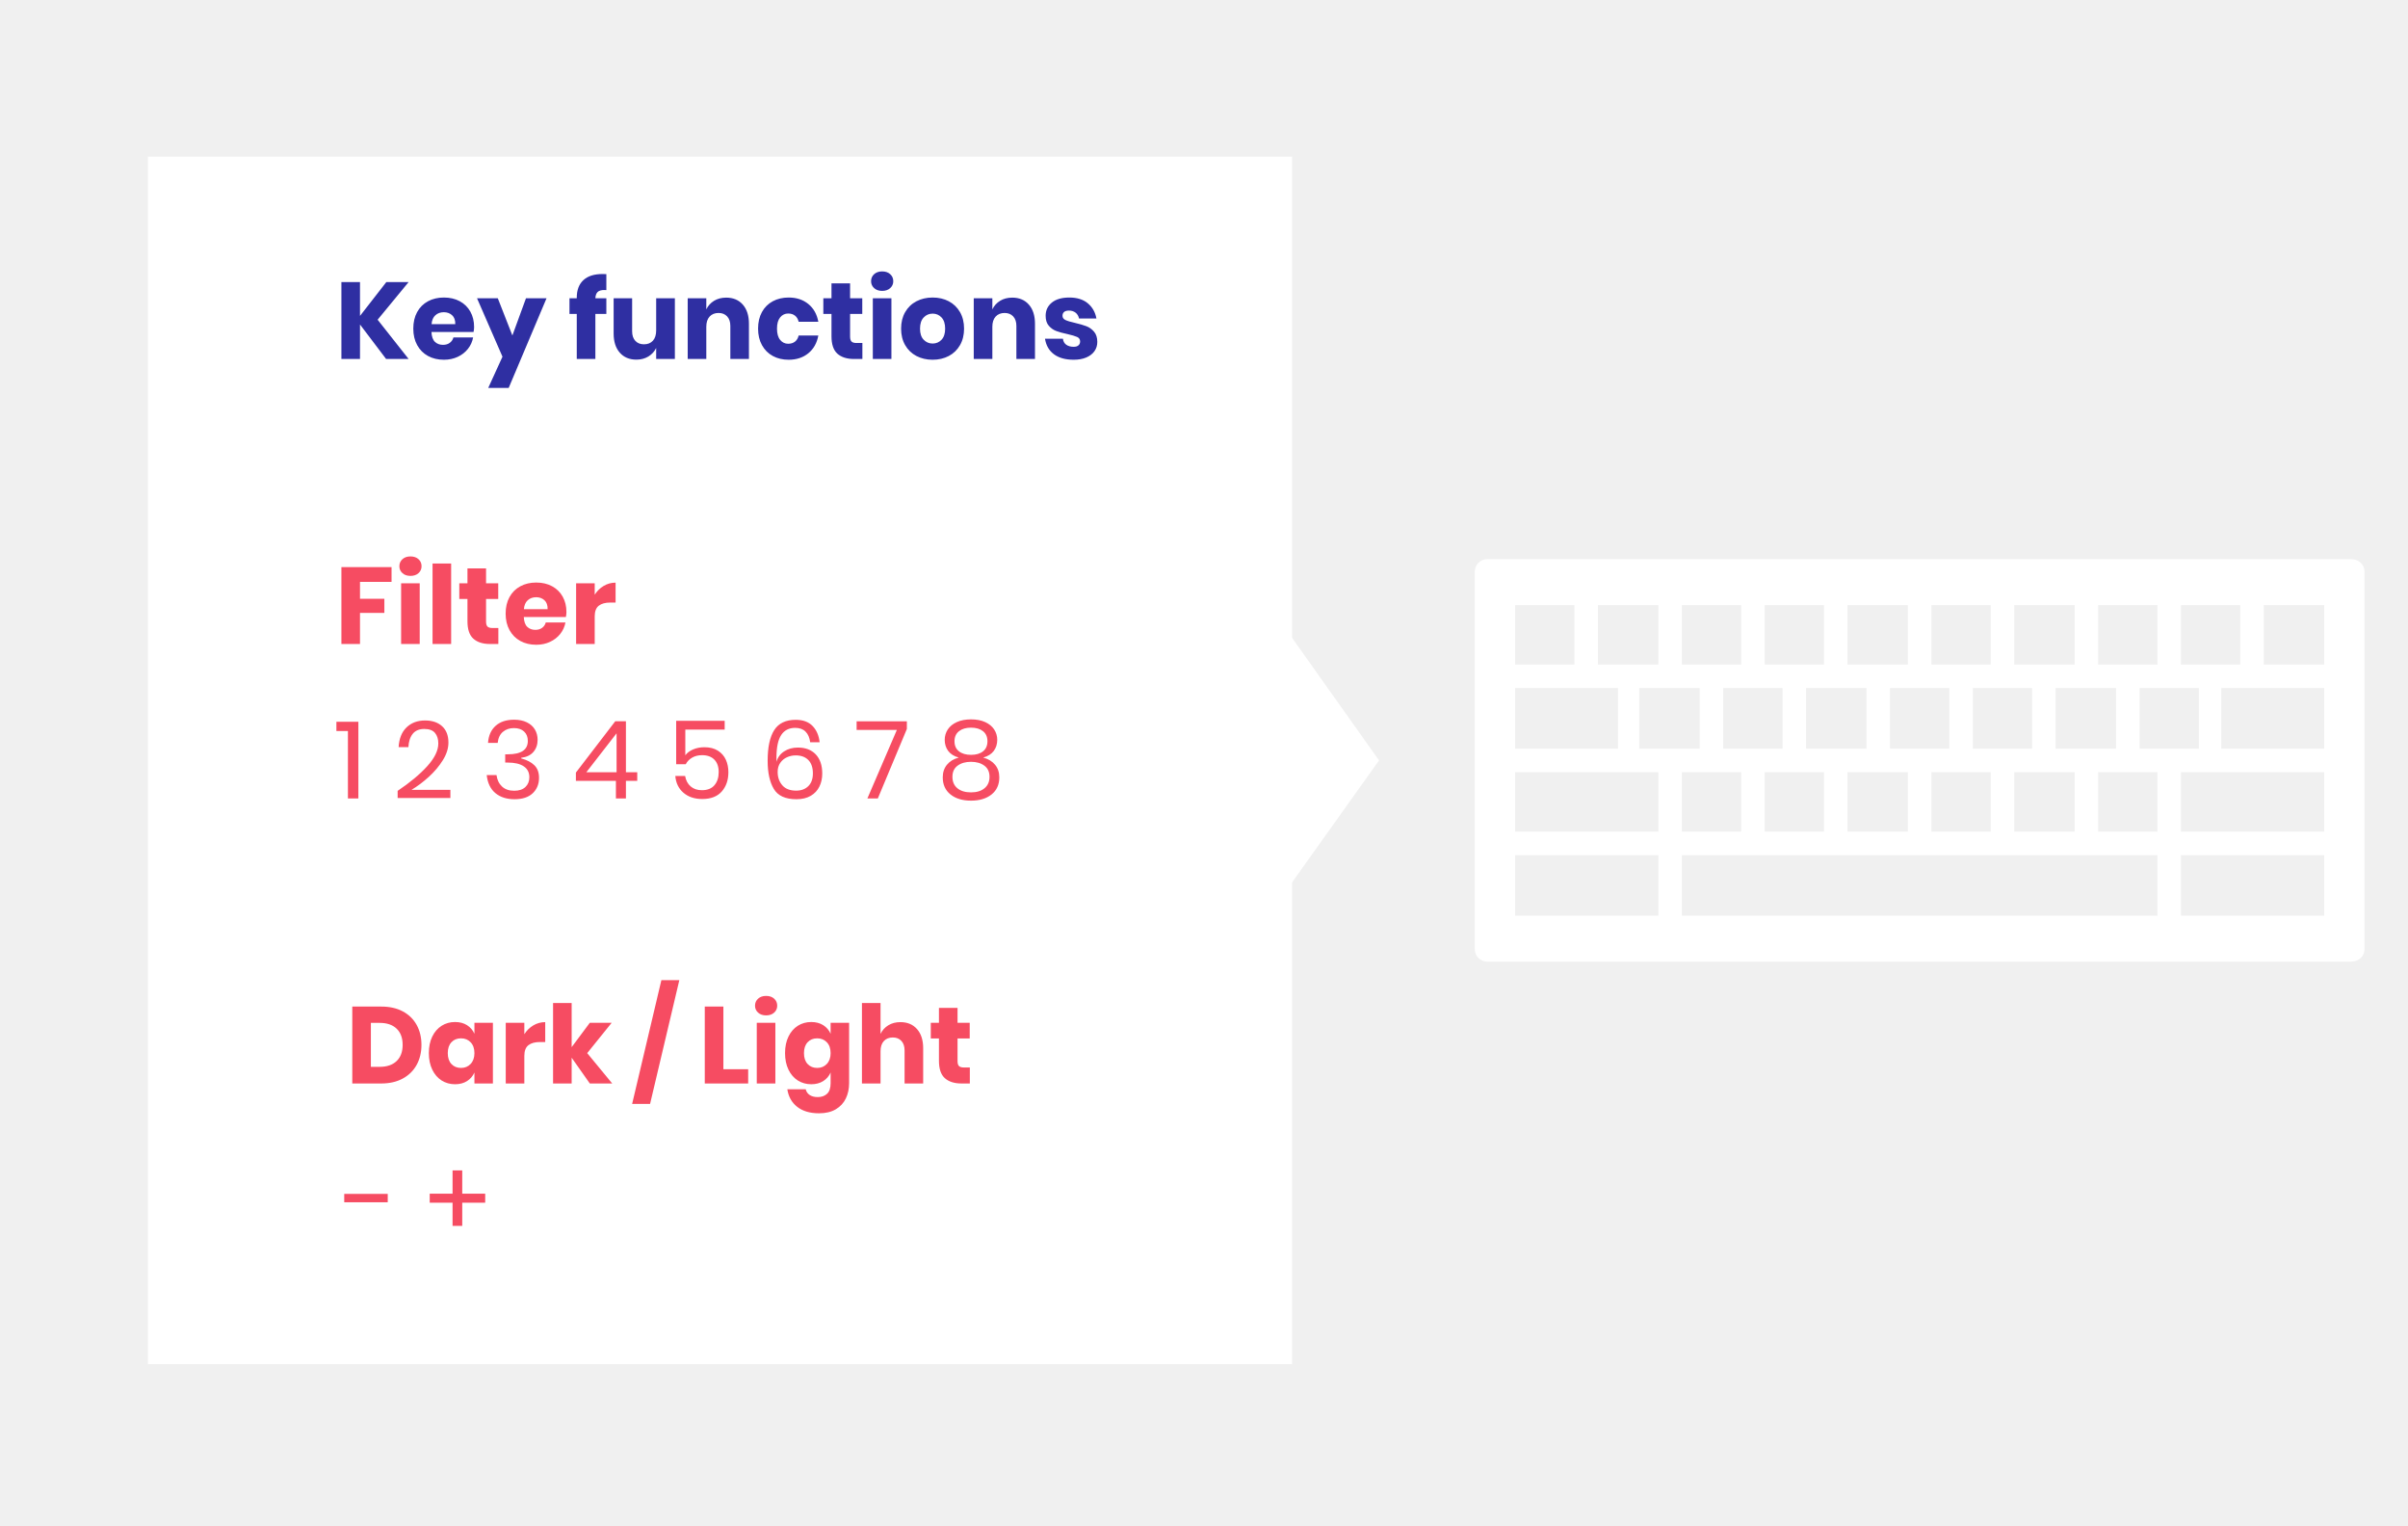
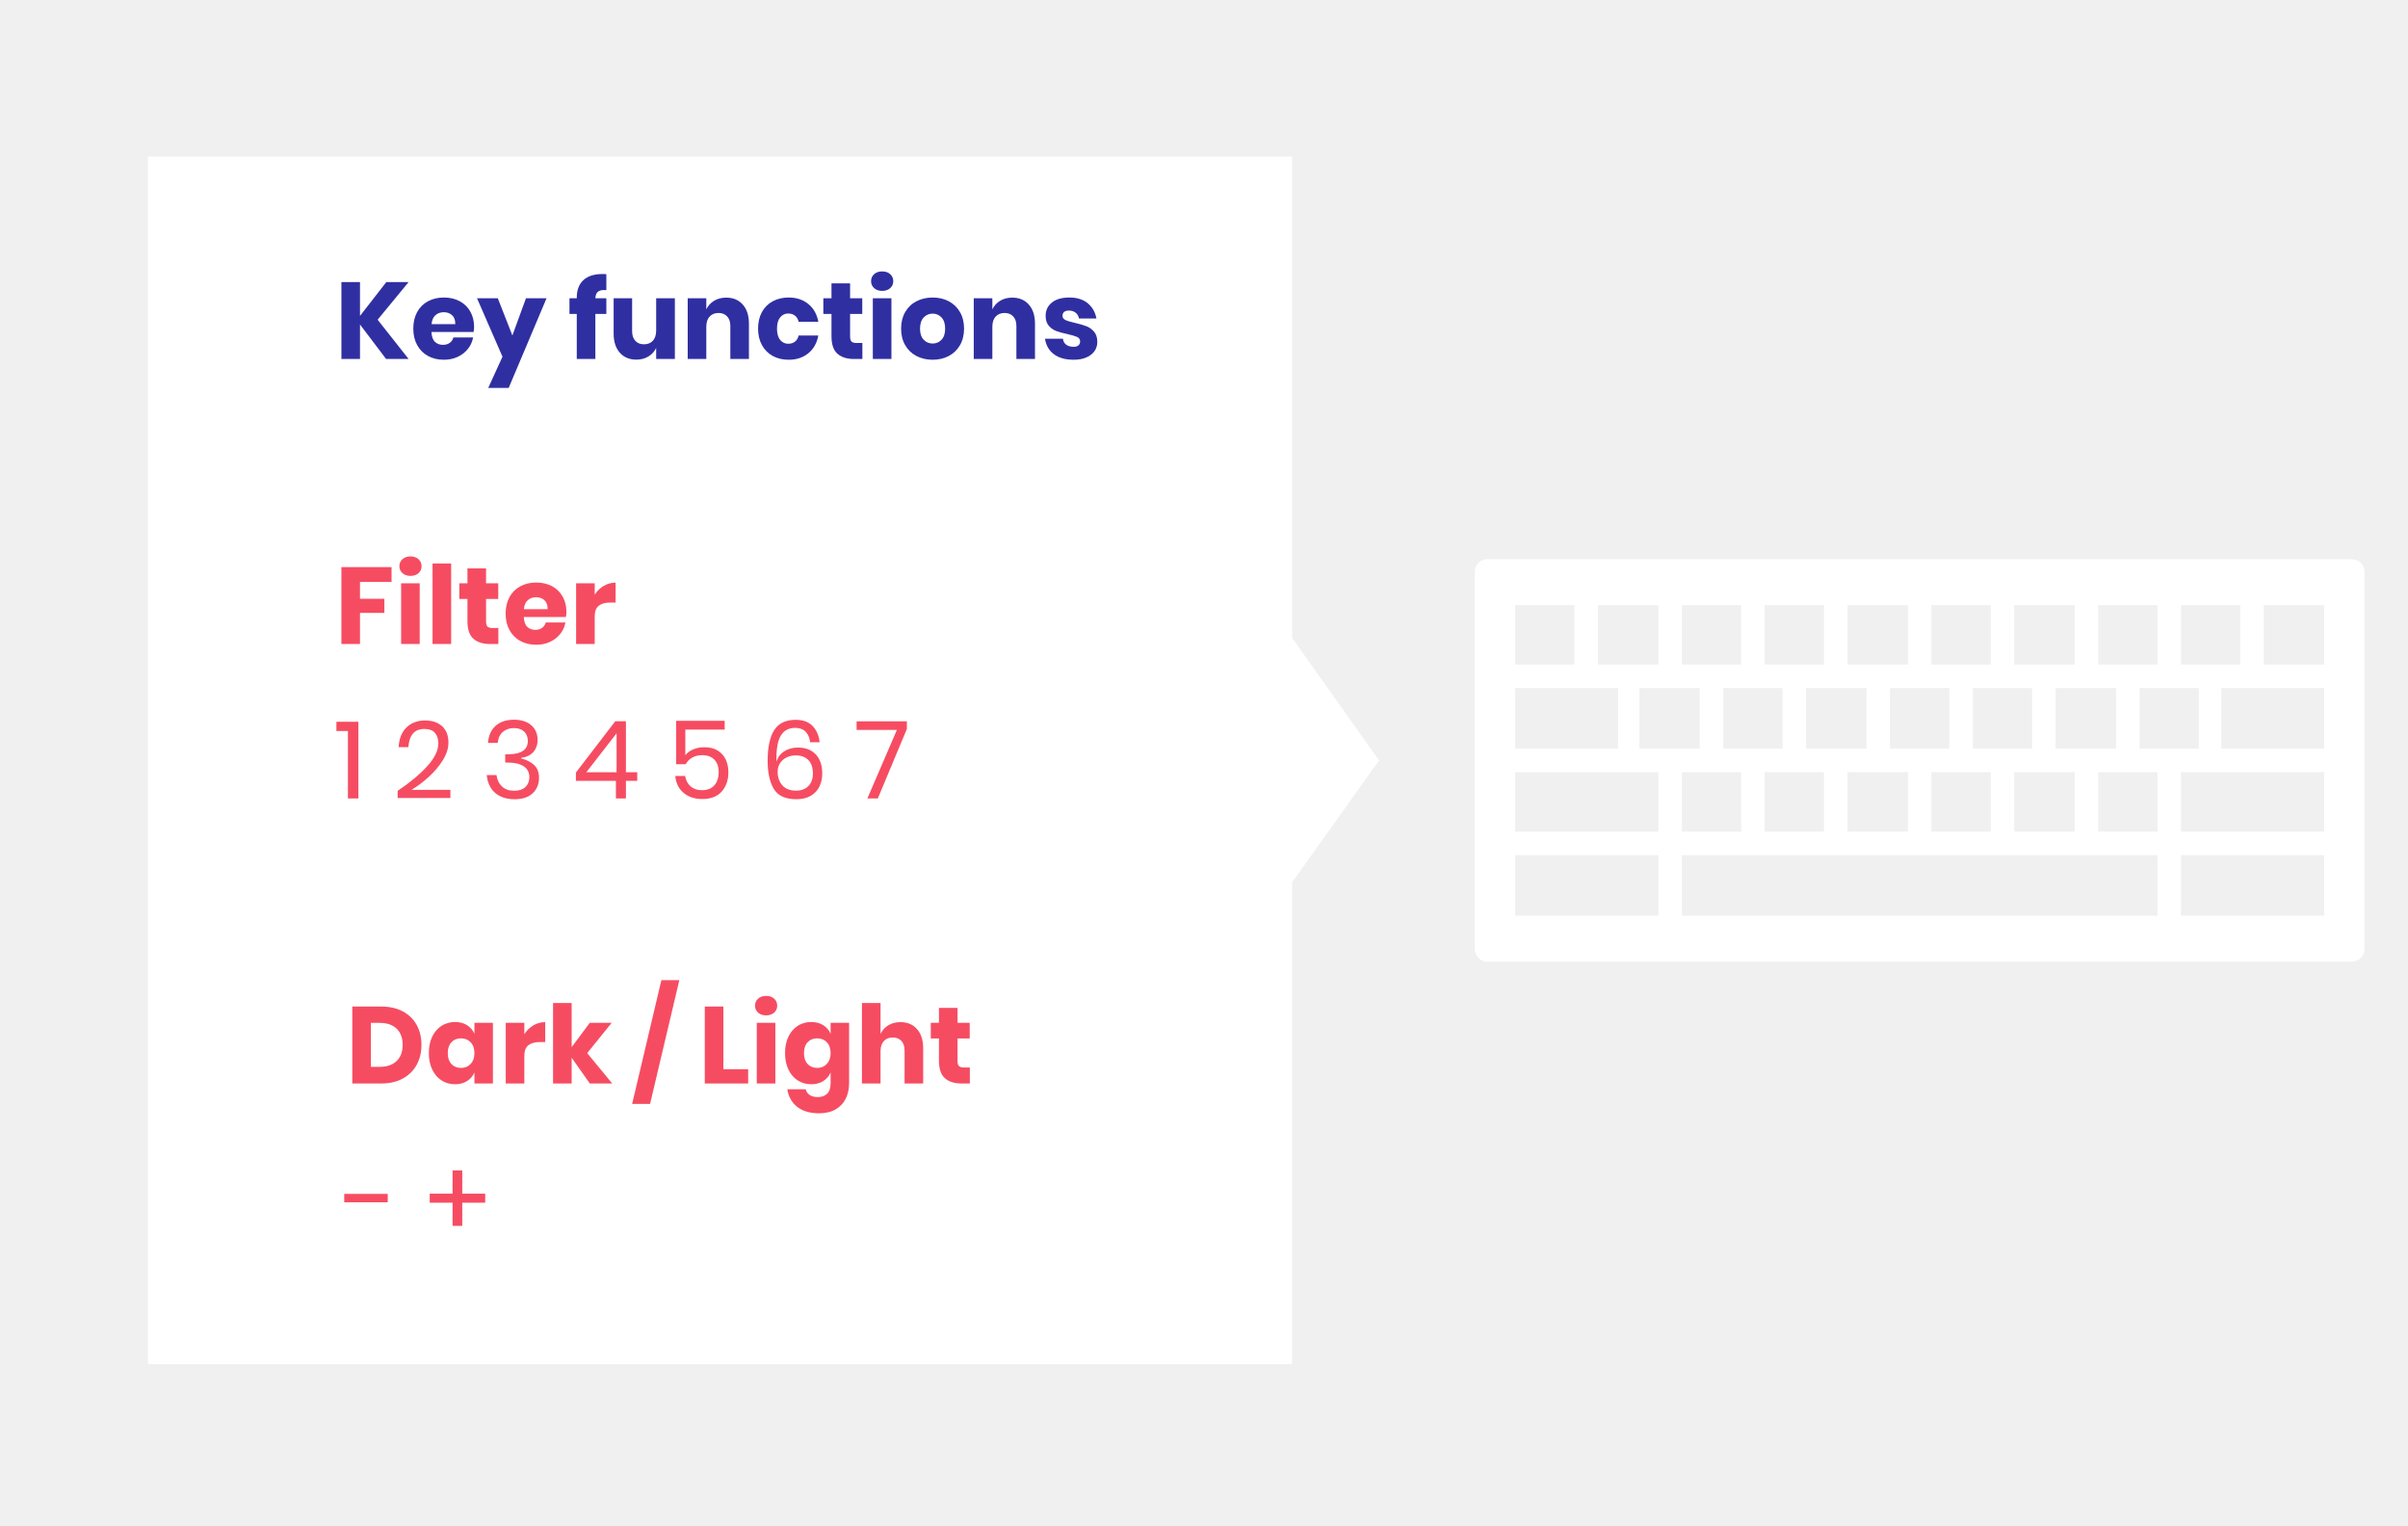
<svg xmlns="http://www.w3.org/2000/svg" width="1107px" height="701px" viewBox="0 0 1107 701" version="1.1">
  <g id="Artboard" stroke="none" stroke-width="1" fill="none" fill-rule="evenodd">
    <g id="noun_Keyboard_2421905" transform="translate(678, 257)" fill="#FFFFFF" fill-rule="nonzero">
      <path d="M18.521,21.128 L45.787,21.128 L45.787,48.44 L18.521,48.44 L18.521,21.128 Z M402.826,0 L5.659,0 C2.572,0 0,2.577 0,5.669 L0,179.331 C0,182.423 2.572,185 5.659,185 L402.826,185 C406.428,185 409,182.423 409,179.331 L409,5.669 C409,2.577 406.428,0 402.826,0 Z M390.479,163.872 L324.628,163.872 L324.628,136.045 L390.479,136.045 L390.479,163.872 Z M313.824,163.872 L95.176,163.872 L95.176,136.045 C167.716,136.045 240.77,136.045 313.824,136.045 L313.824,163.872 Z M84.372,163.872 L18.521,163.872 L18.521,136.045 C40.128,136.045 62.25,136.045 84.372,136.045 L84.372,163.872 Z M313.824,125.223 L286.557,125.223 L286.557,97.911 L313.824,97.911 L313.824,125.223 Z M275.753,125.223 L247.972,125.223 L247.972,97.911 L275.753,97.911 L275.753,125.223 Z M237.169,125.223 L209.902,125.223 L209.902,97.911 L237.169,97.911 L237.169,125.223 Z M199.098,125.223 L171.317,125.223 L171.317,97.911 L199.098,97.911 L199.098,125.223 Z M160.513,125.223 L133.247,125.223 L133.247,97.911 L160.513,97.911 L160.513,125.223 Z M122.443,125.223 L95.176,125.223 L95.176,97.911 L122.443,97.911 L122.443,125.223 Z M84.372,125.223 L18.521,125.223 L18.521,97.911 C40.128,97.911 62.25,97.911 84.372,97.911 L84.372,125.223 Z M390.479,125.223 L324.628,125.223 L324.628,97.911 L390.479,97.911 L390.479,125.223 Z M343.148,59.262 L390.479,59.262 L390.479,87.089 L343.148,87.089 L343.148,59.262 Z M18.521,59.262 L65.852,59.262 L65.852,87.089 L18.521,87.089 L18.521,59.262 Z M75.626,59.262 L103.408,59.262 L103.408,87.089 L75.626,87.089 L75.626,59.262 Z M305.592,59.262 L332.859,59.262 L332.859,87.089 L305.592,87.089 L305.592,59.262 Z M267.008,59.262 L294.789,59.262 L294.789,87.089 L267.008,87.089 L267.008,59.262 Z M228.937,59.262 L256.204,59.262 L256.204,87.089 L228.937,87.089 L228.937,59.262 Z M190.867,59.262 L218.133,59.262 L218.133,87.089 L190.867,87.089 L190.867,59.262 Z M152.282,59.262 L180.063,59.262 L180.063,87.089 L152.282,87.089 L152.282,59.262 Z M114.211,59.262 L141.478,59.262 L141.478,87.089 L114.211,87.089 L114.211,59.262 Z M362.698,21.128 L390.479,21.128 L390.479,48.44 L362.698,48.44 L362.698,21.128 Z M324.628,21.128 L351.894,21.128 L351.894,48.44 L324.628,48.44 L324.628,21.128 Z M286.557,21.128 L313.824,21.128 L313.824,48.44 L286.557,48.44 L286.557,21.128 Z M247.972,21.128 L275.753,21.128 L275.753,48.44 L247.972,48.44 L247.972,21.128 Z M209.902,21.128 L237.169,21.128 L237.169,48.44 L209.902,48.44 L209.902,21.128 Z M171.317,21.128 L199.098,21.128 L199.098,48.44 L171.317,48.44 L171.317,21.128 Z M133.247,21.128 L160.513,21.128 L160.513,48.44 L133.247,48.44 L133.247,21.128 Z M95.176,21.128 L122.443,21.128 L122.443,48.44 L95.176,48.44 L95.176,21.128 Z M56.591,21.128 L84.372,21.128 L84.372,48.44 L56.591,48.44 L56.591,21.128 Z" id="Shape" />
    </g>
    <g id="Group-2" transform="translate(68, 72)">
      <rect id="Rectangle" fill="#FFFFFF" x="0" y="0" width="526" height="555" />
      <polygon id="Path-2" fill="#FFFFFF" points="525 219.784 565.966 277.5 525 334.958" />
      <g id="Group" transform="translate(86, 52)" fill-rule="nonzero">
        <path d="M11.5,41 L11.5,25.15 L23.5,41 L33.85,41 L19.6,22.95 L33.85,5.65 L23.6,5.65 L11.5,21.2 L11.5,5.65 L2.95,5.65 L2.95,41 L11.5,41 Z M50.05,41.35 C52.383,41.35 54.5,40.908 56.4,40.025 C58.3,39.142 59.867,37.925 61.1,36.375 C62.333,34.825 63.133,33.067 63.5,31.1 L63.5,31.1 L54.45,31.1 C54.183,32.1 53.633,32.917 52.8,33.55 C51.967,34.183 50.917,34.5 49.65,34.5 C48.15,34.5 46.917,34.042 45.95,33.125 C44.983,32.208 44.45,30.7 44.35,28.6 L44.35,28.6 L63.7,28.6 C63.867,27.767 63.95,27 63.95,26.3 C63.95,23.633 63.375,21.275 62.225,19.225 C61.075,17.175 59.45,15.583 57.35,14.45 C55.25,13.317 52.817,12.75 50.05,12.75 C47.317,12.75 44.883,13.325 42.75,14.475 C40.617,15.625 38.958,17.275 37.775,19.425 C36.592,21.575 36,24.117 36,27.05 C36,29.95 36.6,32.483 37.8,34.65 C39,36.817 40.658,38.475 42.775,39.625 C44.892,40.775 47.317,41.35 50.05,41.35 Z M55.3,25 L44.4,25 C44.533,23.2 45.117,21.833 46.15,20.9 C47.183,19.967 48.483,19.5 50.05,19.5 C51.55,19.5 52.808,19.958 53.825,20.875 C54.842,21.792 55.333,23.167 55.3,25 L55.3,25 Z M79.85,54.3 L97.25,13.1 L87.8,13.1 L81.55,30.2 L74.85,13.1 L65.3,13.1 L77,39.95 L70.45,54.3 L79.85,54.3 Z M119.7,41 L119.7,20.3 L124.75,20.3 L124.75,13.1 L119.7,13.1 C119.767,11.767 120.117,10.8 120.75,10.2 C121.383,9.6 122.4,9.3 123.8,9.3 L123.8,9.3 L124.75,9.35 L124.75,2 C124.35,1.967 123.75,1.95 122.95,1.95 C119.117,1.95 116.192,2.892 114.175,4.775 C112.158,6.658 111.15,9.333 111.15,12.8 L111.15,12.8 L111.15,13.1 L107.8,13.1 L107.8,20.3 L111.15,20.3 L111.15,41 L119.7,41 Z M138.55,41.3 C140.65,41.3 142.492,40.817 144.075,39.85 C145.658,38.883 146.85,37.583 147.65,35.95 L147.65,35.95 L147.65,41 L156.25,41 L156.25,13.1 L147.65,13.1 L147.65,27.9 C147.65,29.933 147.15,31.5 146.15,32.6 C145.15,33.7 143.783,34.25 142.05,34.25 C140.383,34.25 139.058,33.725 138.075,32.675 C137.092,31.625 136.6,30.15 136.6,28.25 L136.6,28.25 L136.6,13.1 L128.1,13.1 L128.1,29.3 C128.1,33.033 129.042,35.967 130.925,38.1 C132.808,40.233 135.35,41.3 138.55,41.3 Z M170.7,41 L170.7,26.2 C170.7,24.167 171.208,22.6 172.225,21.5 C173.242,20.4 174.617,19.85 176.35,19.85 C177.983,19.85 179.292,20.375 180.275,21.425 C181.258,22.475 181.75,23.933 181.75,25.8 L181.75,25.8 L181.75,41 L190.3,41 L190.3,24.8 C190.3,21.067 189.358,18.133 187.475,16 C185.592,13.867 183.05,12.8 179.85,12.8 C177.717,12.8 175.858,13.283 174.275,14.25 C172.692,15.217 171.5,16.533 170.7,18.2 L170.7,18.2 L170.7,13.1 L162.15,13.1 L162.15,41 L170.7,41 Z M208.55,41.35 C212.15,41.35 215.167,40.358 217.6,38.375 C220.033,36.392 221.567,33.667 222.2,30.2 L222.2,30.2 L213.15,30.2 C212.883,31.4 212.333,32.333 211.5,33 C210.667,33.667 209.617,34 208.35,34 C206.85,34 205.617,33.408 204.65,32.225 C203.683,31.042 203.2,29.317 203.2,27.05 C203.2,24.783 203.683,23.058 204.65,21.875 C205.617,20.692 206.85,20.1 208.35,20.1 C209.617,20.1 210.667,20.433 211.5,21.1 C212.333,21.767 212.883,22.7 213.15,23.9 L213.15,23.9 L222.2,23.9 C221.567,20.433 220.033,17.708 217.6,15.725 C215.167,13.742 212.15,12.75 208.55,12.75 C205.817,12.75 203.383,13.325 201.25,14.475 C199.117,15.625 197.458,17.275 196.275,19.425 C195.092,21.575 194.5,24.117 194.5,27.05 C194.5,29.95 195.1,32.483 196.3,34.65 C197.5,36.817 199.158,38.475 201.275,39.625 C203.392,40.775 205.817,41.35 208.55,41.35 Z M242.45,41 L242.45,33.65 L239.75,33.65 C238.683,33.65 237.925,33.433 237.475,33 C237.025,32.567 236.8,31.8 236.8,30.7 L236.8,30.7 L236.8,20.3 L242.4,20.3 L242.4,13.1 L236.8,13.1 L236.8,6.25 L228.25,6.25 L228.25,13.1 L224.5,13.1 L224.5,20.3 L228.25,20.3 L228.25,30.55 C228.25,34.283 229.158,36.958 230.975,38.575 C232.792,40.192 235.333,41 238.6,41 L238.6,41 L242.45,41 Z M251.55,9.7 C253.083,9.7 254.317,9.275 255.25,8.425 C256.183,7.575 256.65,6.517 256.65,5.25 C256.65,3.95 256.183,2.875 255.25,2.025 C254.317,1.175 253.083,0.75 251.55,0.75 C250.017,0.75 248.783,1.175 247.85,2.025 C246.917,2.875 246.45,3.95 246.45,5.25 C246.45,6.517 246.917,7.575 247.85,8.425 C248.783,9.275 250.017,9.7 251.55,9.7 Z M255.8,41 L255.8,13.1 L247.25,13.1 L247.25,41 L255.8,41 Z M274.75,41.35 C277.517,41.35 279.992,40.775 282.175,39.625 C284.358,38.475 286.075,36.817 287.325,34.65 C288.575,32.483 289.2,29.95 289.2,27.05 C289.2,24.15 288.575,21.617 287.325,19.45 C286.075,17.283 284.358,15.625 282.175,14.475 C279.992,13.325 277.517,12.75 274.75,12.75 C271.983,12.75 269.5,13.325 267.3,14.475 C265.1,15.625 263.375,17.283 262.125,19.45 C260.875,21.617 260.25,24.15 260.25,27.05 C260.25,29.95 260.875,32.483 262.125,34.65 C263.375,36.817 265.1,38.475 267.3,39.625 C269.5,40.775 271.983,41.35 274.75,41.35 Z M274.75,33.9 C273.117,33.9 271.742,33.317 270.625,32.15 C269.508,30.983 268.95,29.283 268.95,27.05 C268.95,24.817 269.508,23.108 270.625,21.925 C271.742,20.742 273.117,20.15 274.75,20.15 C276.383,20.15 277.75,20.742 278.85,21.925 C279.95,23.108 280.5,24.817 280.5,27.05 C280.5,29.283 279.95,30.983 278.85,32.15 C277.75,33.317 276.383,33.9 274.75,33.9 Z M302.2,41 L302.2,26.2 C302.2,24.167 302.708,22.6 303.725,21.5 C304.742,20.4 306.117,19.85 307.85,19.85 C309.483,19.85 310.792,20.375 311.775,21.425 C312.758,22.475 313.25,23.933 313.25,25.8 L313.25,25.8 L313.25,41 L321.8,41 L321.8,24.8 C321.8,21.067 320.858,18.133 318.975,16 C317.092,13.867 314.55,12.8 311.35,12.8 C309.217,12.8 307.358,13.283 305.775,14.25 C304.192,15.217 303,16.533 302.2,18.2 L302.2,18.2 L302.2,13.1 L293.65,13.1 L293.65,41 L302.2,41 Z M339.6,41.35 C341.833,41.35 343.767,41 345.4,40.3 C347.033,39.6 348.283,38.633 349.15,37.4 C350.017,36.167 350.45,34.75 350.45,33.15 C350.45,31.183 349.95,29.617 348.95,28.45 C347.95,27.283 346.767,26.442 345.4,25.925 C344.033,25.408 342.283,24.9 340.15,24.4 C338.183,23.967 336.742,23.533 335.825,23.1 C334.908,22.667 334.45,22.017 334.45,21.15 C334.45,20.383 334.7,19.792 335.2,19.375 C335.7,18.958 336.433,18.75 337.4,18.75 C338.633,18.75 339.658,19.075 340.475,19.725 C341.292,20.375 341.817,21.267 342.05,22.4 L342.05,22.4 L350.05,22.4 C349.517,19.5 348.192,17.167 346.075,15.4 C343.958,13.633 341.133,12.75 337.6,12.75 C334.133,12.75 331.45,13.525 329.55,15.075 C327.65,16.625 326.7,18.65 326.7,21.15 C326.7,23.083 327.183,24.608 328.15,25.725 C329.117,26.842 330.267,27.65 331.6,28.15 C332.933,28.65 334.633,29.117 336.7,29.55 C338.767,30.017 340.258,30.458 341.175,30.875 C342.092,31.292 342.55,31.983 342.55,32.95 C342.55,33.683 342.3,34.275 341.8,34.725 C341.3,35.175 340.567,35.4 339.6,35.4 C338.2,35.4 337.058,35.083 336.175,34.45 C335.292,33.817 334.783,32.9 334.65,31.7 L334.65,31.7 L326.4,31.7 C326.9,34.8 328.283,37.183 330.55,38.85 C332.817,40.517 335.833,41.35 339.6,41.35 Z" id="Keyfunctions" fill="#2F2FA2" />
-         <path d="M10.75,243 L10.75,207.75 L0.65,207.75 L0.65,212 L5.95,212 L5.95,243 L10.75,243 Z M53.05,242.8 L53.05,239.05 L35.15,239.05 C37.883,237.417 40.542,235.425 43.125,233.075 C45.708,230.725 47.858,228.175 49.575,225.425 C51.292,222.675 52.15,219.967 52.15,217.3 C52.15,214.067 51.183,211.567 49.25,209.8 C47.317,208.033 44.7,207.15 41.4,207.15 C37.933,207.15 35.1,208.208 32.9,210.325 C30.7,212.442 29.483,215.467 29.25,219.4 L29.25,219.4 L33.75,219.4 C33.883,216.8 34.55,214.758 35.75,213.275 C36.95,211.792 38.717,211.05 41.05,211.05 C43.317,211.05 44.958,211.658 45.975,212.875 C46.992,214.092 47.5,215.7 47.5,217.7 C47.5,220.933 45.8,224.425 42.4,228.175 C39,231.925 34.467,235.7 28.8,239.5 L28.8,239.5 L28.8,242.8 L53.05,242.8 Z M82.55,243.35 C86.183,243.35 88.967,242.433 90.9,240.6 C92.833,238.767 93.8,236.4 93.8,233.5 C93.8,231.033 93.075,229.1 91.625,227.7 C90.175,226.3 88.167,225.267 85.6,224.6 L85.6,224.6 L85.6,224.3 C88.067,224 89.942,223.1 91.225,221.6 C92.508,220.1 93.15,218.25 93.15,216.05 C93.15,214.283 92.733,212.7 91.9,211.3 C91.067,209.9 89.833,208.8 88.2,208 C86.567,207.2 84.617,206.8 82.35,206.8 C78.75,206.8 75.908,207.742 73.825,209.625 C71.742,211.508 70.583,214.117 70.35,217.45 L70.35,217.45 L74.8,217.45 C75.033,215.217 75.833,213.525 77.2,212.375 C78.567,211.225 80.25,210.65 82.25,210.65 C84.25,210.65 85.817,211.183 86.95,212.25 C88.083,213.317 88.65,214.75 88.65,216.55 C88.65,220.65 85.583,222.7 79.45,222.7 L79.45,222.7 L78.25,222.7 L78.25,226.5 L79.45,226.5 C82.617,226.5 85.058,227.075 86.775,228.225 C88.492,229.375 89.35,231.05 89.35,233.25 C89.35,235.083 88.75,236.575 87.55,237.725 C86.35,238.875 84.633,239.45 82.4,239.45 C80.033,239.45 78.158,238.8 76.775,237.5 C75.392,236.2 74.55,234.45 74.25,232.25 L74.25,232.25 L69.75,232.25 C70.15,235.883 71.475,238.642 73.725,240.525 C75.975,242.408 78.917,243.35 82.55,243.35 Z M133.75,243 L133.75,234.9 L138.95,234.9 L138.95,230.95 L133.75,230.95 L133.75,207.5 L128.85,207.5 L110.75,231.1 L110.75,234.9 L129.15,234.9 L129.15,243 L133.75,243 Z M129.45,230.95 L115.55,230.95 L129.45,213.05 L129.45,230.95 Z M168.85,243.25 C172.783,243.25 175.767,242.1 177.8,239.8 C179.833,237.5 180.85,234.533 180.85,230.9 C180.85,228.8 180.458,226.892 179.675,225.175 C178.892,223.458 177.675,222.075 176.025,221.025 C174.375,219.975 172.3,219.45 169.8,219.45 C167.933,219.45 166.217,219.783 164.65,220.45 C163.083,221.117 161.883,222.017 161.05,223.15 L161.05,223.15 L161.05,211.35 L179.15,211.35 L179.15,207.3 L156.85,207.3 L156.85,227.25 L161.25,227.25 C161.917,225.983 162.9,224.975 164.2,224.225 C165.5,223.475 167.017,223.1 168.75,223.1 C171.183,223.1 173.067,223.783 174.4,225.15 C175.733,226.517 176.4,228.417 176.4,230.85 C176.4,233.35 175.75,235.367 174.45,236.9 C173.15,238.433 171.217,239.2 168.65,239.2 C166.583,239.2 164.875,238.625 163.525,237.475 C162.175,236.325 161.317,234.717 160.95,232.65 L160.95,232.65 L156.45,232.65 C156.717,235.883 157.967,238.458 160.2,240.375 C162.433,242.292 165.317,243.25 168.85,243.25 Z M212.1,243.35 C214.733,243.35 216.942,242.825 218.725,241.775 C220.508,240.725 221.833,239.308 222.7,237.525 C223.567,235.742 224,233.75 224,231.55 C224,227.783 223.008,224.85 221.025,222.75 C219.042,220.65 216.3,219.6 212.8,219.6 C210.367,219.6 208.25,220.192 206.45,221.375 C204.65,222.558 203.5,224.15 203,226.15 L203,226.15 L202.95,224.3 C202.95,219.533 203.675,216.05 205.125,213.85 C206.575,211.65 208.717,210.55 211.55,210.55 C213.583,210.55 215.175,211.125 216.325,212.275 C217.475,213.425 218.183,215.05 218.45,217.15 L218.45,217.15 L222.8,217.15 C222.467,214.083 221.392,211.6 219.575,209.7 C217.758,207.8 215.167,206.85 211.8,206.85 C207.233,206.85 203.942,208.425 201.925,211.575 C199.908,214.725 198.9,219.433 198.9,225.7 C198.9,231.133 199.842,235.433 201.725,238.6 C203.608,241.767 207.067,243.35 212.1,243.35 Z M212,239.4 C209.167,239.4 207.042,238.575 205.625,236.925 C204.208,235.275 203.5,233.233 203.5,230.8 C203.5,229.167 203.9,227.775 204.7,226.625 C205.5,225.475 206.533,224.617 207.8,224.05 C209.067,223.483 210.4,223.2 211.8,223.2 C214.267,223.2 216.2,223.908 217.6,225.325 C219,226.742 219.7,228.8 219.7,231.5 C219.7,234 219,235.942 217.6,237.325 C216.2,238.708 214.333,239.4 212,239.4 Z M249.55,243 L262.9,211.05 L262.9,207.55 L239.8,207.55 L239.8,211.5 L258.3,211.5 L244.75,243 L249.55,243 Z M292.4,244 C296.333,244 299.483,243.05 301.85,241.15 C304.217,239.25 305.4,236.633 305.4,233.3 C305.4,231 304.75,229.067 303.45,227.5 C302.15,225.933 300.333,224.833 298,224.2 C300.167,223.6 301.783,222.583 302.85,221.15 C303.917,219.717 304.45,218.017 304.45,216.05 C304.45,214.317 303.983,212.733 303.05,211.3 C302.117,209.867 300.742,208.733 298.925,207.9 C297.108,207.067 294.933,206.65 292.4,206.65 C289.867,206.65 287.683,207.067 285.85,207.9 C284.017,208.733 282.633,209.867 281.7,211.3 C280.767,212.733 280.3,214.317 280.3,216.05 C280.3,218.017 280.833,219.717 281.9,221.15 C282.967,222.583 284.583,223.6 286.75,224.2 C284.417,224.833 282.608,225.933 281.325,227.5 C280.042,229.067 279.4,231 279.4,233.3 C279.4,236.633 280.583,239.25 282.95,241.15 C285.317,243.05 288.467,244 292.4,244 Z M292.4,222.95 C290.067,222.95 288.217,222.408 286.85,221.325 C285.483,220.242 284.8,218.7 284.8,216.7 C284.8,214.7 285.492,213.158 286.875,212.075 C288.258,210.992 290.1,210.45 292.4,210.45 C294.7,210.45 296.533,210.992 297.9,212.075 C299.267,213.158 299.95,214.7 299.95,216.7 C299.95,218.7 299.275,220.242 297.925,221.325 C296.575,222.408 294.733,222.95 292.4,222.95 Z M292.4,240.2 C289.767,240.2 287.683,239.575 286.15,238.325 C284.617,237.075 283.85,235.317 283.85,233.05 C283.85,230.783 284.65,229.067 286.25,227.9 C287.85,226.733 289.9,226.15 292.4,226.15 C294.867,226.15 296.9,226.733 298.5,227.9 C300.1,229.067 300.9,230.783 300.9,233.05 C300.9,235.283 300.133,237.033 298.6,238.3 C297.067,239.567 295,240.2 292.4,240.2 Z" id="12345678" fill="#F64C62" />
+         <path d="M10.75,243 L10.75,207.75 L0.65,207.75 L0.65,212 L5.95,212 L5.95,243 L10.75,243 Z M53.05,242.8 L53.05,239.05 L35.15,239.05 C37.883,237.417 40.542,235.425 43.125,233.075 C45.708,230.725 47.858,228.175 49.575,225.425 C51.292,222.675 52.15,219.967 52.15,217.3 C52.15,214.067 51.183,211.567 49.25,209.8 C47.317,208.033 44.7,207.15 41.4,207.15 C37.933,207.15 35.1,208.208 32.9,210.325 C30.7,212.442 29.483,215.467 29.25,219.4 L29.25,219.4 L33.75,219.4 C33.883,216.8 34.55,214.758 35.75,213.275 C36.95,211.792 38.717,211.05 41.05,211.05 C43.317,211.05 44.958,211.658 45.975,212.875 C46.992,214.092 47.5,215.7 47.5,217.7 C47.5,220.933 45.8,224.425 42.4,228.175 C39,231.925 34.467,235.7 28.8,239.5 L28.8,239.5 L28.8,242.8 L53.05,242.8 Z M82.55,243.35 C86.183,243.35 88.967,242.433 90.9,240.6 C92.833,238.767 93.8,236.4 93.8,233.5 C93.8,231.033 93.075,229.1 91.625,227.7 C90.175,226.3 88.167,225.267 85.6,224.6 L85.6,224.6 L85.6,224.3 C88.067,224 89.942,223.1 91.225,221.6 C92.508,220.1 93.15,218.25 93.15,216.05 C93.15,214.283 92.733,212.7 91.9,211.3 C91.067,209.9 89.833,208.8 88.2,208 C86.567,207.2 84.617,206.8 82.35,206.8 C78.75,206.8 75.908,207.742 73.825,209.625 C71.742,211.508 70.583,214.117 70.35,217.45 L70.35,217.45 L74.8,217.45 C75.033,215.217 75.833,213.525 77.2,212.375 C78.567,211.225 80.25,210.65 82.25,210.65 C84.25,210.65 85.817,211.183 86.95,212.25 C88.083,213.317 88.65,214.75 88.65,216.55 C88.65,220.65 85.583,222.7 79.45,222.7 L79.45,222.7 L78.25,222.7 L78.25,226.5 L79.45,226.5 C82.617,226.5 85.058,227.075 86.775,228.225 C88.492,229.375 89.35,231.05 89.35,233.25 C89.35,235.083 88.75,236.575 87.55,237.725 C86.35,238.875 84.633,239.45 82.4,239.45 C80.033,239.45 78.158,238.8 76.775,237.5 C75.392,236.2 74.55,234.45 74.25,232.25 L74.25,232.25 L69.75,232.25 C70.15,235.883 71.475,238.642 73.725,240.525 C75.975,242.408 78.917,243.35 82.55,243.35 Z M133.75,243 L133.75,234.9 L138.95,234.9 L138.95,230.95 L133.75,230.95 L133.75,207.5 L128.85,207.5 L110.75,231.1 L110.75,234.9 L129.15,234.9 L129.15,243 L133.75,243 Z M129.45,230.95 L115.55,230.95 L129.45,213.05 L129.45,230.95 Z M168.85,243.25 C172.783,243.25 175.767,242.1 177.8,239.8 C179.833,237.5 180.85,234.533 180.85,230.9 C180.85,228.8 180.458,226.892 179.675,225.175 C178.892,223.458 177.675,222.075 176.025,221.025 C174.375,219.975 172.3,219.45 169.8,219.45 C167.933,219.45 166.217,219.783 164.65,220.45 C163.083,221.117 161.883,222.017 161.05,223.15 L161.05,223.15 L161.05,211.35 L179.15,211.35 L179.15,207.3 L156.85,207.3 L156.85,227.25 L161.25,227.25 C161.917,225.983 162.9,224.975 164.2,224.225 C165.5,223.475 167.017,223.1 168.75,223.1 C171.183,223.1 173.067,223.783 174.4,225.15 C175.733,226.517 176.4,228.417 176.4,230.85 C176.4,233.35 175.75,235.367 174.45,236.9 C173.15,238.433 171.217,239.2 168.65,239.2 C166.583,239.2 164.875,238.625 163.525,237.475 C162.175,236.325 161.317,234.717 160.95,232.65 L160.95,232.65 L156.45,232.65 C156.717,235.883 157.967,238.458 160.2,240.375 C162.433,242.292 165.317,243.25 168.85,243.25 Z M212.1,243.35 C214.733,243.35 216.942,242.825 218.725,241.775 C220.508,240.725 221.833,239.308 222.7,237.525 C223.567,235.742 224,233.75 224,231.55 C224,227.783 223.008,224.85 221.025,222.75 C219.042,220.65 216.3,219.6 212.8,219.6 C210.367,219.6 208.25,220.192 206.45,221.375 C204.65,222.558 203.5,224.15 203,226.15 L203,226.15 L202.95,224.3 C202.95,219.533 203.675,216.05 205.125,213.85 C206.575,211.65 208.717,210.55 211.55,210.55 C213.583,210.55 215.175,211.125 216.325,212.275 C217.475,213.425 218.183,215.05 218.45,217.15 L218.45,217.15 L222.8,217.15 C222.467,214.083 221.392,211.6 219.575,209.7 C217.758,207.8 215.167,206.85 211.8,206.85 C207.233,206.85 203.942,208.425 201.925,211.575 C199.908,214.725 198.9,219.433 198.9,225.7 C198.9,231.133 199.842,235.433 201.725,238.6 C203.608,241.767 207.067,243.35 212.1,243.35 Z M212,239.4 C209.167,239.4 207.042,238.575 205.625,236.925 C204.208,235.275 203.5,233.233 203.5,230.8 C203.5,229.167 203.9,227.775 204.7,226.625 C205.5,225.475 206.533,224.617 207.8,224.05 C209.067,223.483 210.4,223.2 211.8,223.2 C214.267,223.2 216.2,223.908 217.6,225.325 C219,226.742 219.7,228.8 219.7,231.5 C219.7,234 219,235.942 217.6,237.325 C216.2,238.708 214.333,239.4 212,239.4 Z M249.55,243 L262.9,211.05 L262.9,207.55 L239.8,207.55 L239.8,211.5 L258.3,211.5 L244.75,243 L249.55,243 Z" id="12345678" fill="#F64C62" />
        <path d="M24.25,428.6 L24.25,424.75 L4.25,424.75 L4.25,428.6 L24.25,428.6 Z M58.5,439.45 L58.5,428.8 L69.05,428.8 L69.05,424.65 L58.5,424.65 L58.5,413.95 L54.05,413.95 L54.05,424.65 L43.55,424.65 L43.55,428.8 L54.05,428.8 L54.05,439.45 L58.5,439.45 Z" id="-+" fill="#F64C62" />
        <path d="M11.5,172 L11.5,157.7 L22.7,157.7 L22.7,151.2 L11.5,151.2 L11.5,143.45 L26,143.45 L26,136.65 L2.95,136.65 L2.95,172 L11.5,172 Z M34.7,140.7 C36.233,140.7 37.467,140.275 38.4,139.425 C39.333,138.575 39.8,137.517 39.8,136.25 C39.8,134.95 39.333,133.875 38.4,133.025 C37.467,132.175 36.233,131.75 34.7,131.75 C33.167,131.75 31.933,132.175 31,133.025 C30.067,133.875 29.6,134.95 29.6,136.25 C29.6,137.517 30.067,138.575 31,139.425 C31.933,140.275 33.167,140.7 34.7,140.7 Z M38.95,172 L38.95,144.1 L30.4,144.1 L30.4,172 L38.95,172 Z M53.4,172 L53.4,135 L44.85,135 L44.85,172 L53.4,172 Z M75.1,172 L75.1,164.65 L72.4,164.65 C71.333,164.65 70.575,164.433 70.125,164 C69.675,163.567 69.45,162.8 69.45,161.7 L69.45,161.7 L69.45,151.3 L75.05,151.3 L75.05,144.1 L69.45,144.1 L69.45,137.25 L60.9,137.25 L60.9,144.1 L57.15,144.1 L57.15,151.3 L60.9,151.3 L60.9,161.55 C60.9,165.283 61.808,167.958 63.625,169.575 C65.442,171.192 67.983,172 71.25,172 L71.25,172 L75.1,172 Z M92.5,172.35 C94.833,172.35 96.95,171.908 98.85,171.025 C100.75,170.142 102.317,168.925 103.55,167.375 C104.783,165.825 105.583,164.067 105.95,162.1 L105.95,162.1 L96.9,162.1 C96.633,163.1 96.083,163.917 95.25,164.55 C94.417,165.183 93.367,165.5 92.1,165.5 C90.6,165.5 89.367,165.042 88.4,164.125 C87.433,163.208 86.9,161.7 86.8,159.6 L86.8,159.6 L106.15,159.6 C106.317,158.767 106.4,158 106.4,157.3 C106.4,154.633 105.825,152.275 104.675,150.225 C103.525,148.175 101.9,146.583 99.8,145.45 C97.7,144.317 95.267,143.75 92.5,143.75 C89.767,143.75 87.333,144.325 85.2,145.475 C83.067,146.625 81.408,148.275 80.225,150.425 C79.042,152.575 78.45,155.117 78.45,158.05 C78.45,160.95 79.05,163.483 80.25,165.65 C81.45,167.817 83.108,169.475 85.225,170.625 C87.342,171.775 89.767,172.35 92.5,172.35 Z M97.75,156 L86.85,156 C86.983,154.2 87.567,152.833 88.6,151.9 C89.633,150.967 90.933,150.5 92.5,150.5 C94,150.5 95.258,150.958 96.275,151.875 C97.292,152.792 97.783,154.167 97.75,156 L97.75,156 Z M119.4,172 L119.4,159.3 C119.4,157 120.025,155.367 121.275,154.4 C122.525,153.433 124.283,152.95 126.55,152.95 L126.55,152.95 L129,152.95 L129,143.8 C127.033,143.8 125.208,144.3 123.525,145.3 C121.842,146.3 120.467,147.65 119.4,149.35 L119.4,149.35 L119.4,144.1 L110.85,144.1 L110.85,172 L119.4,172 Z" id="Filter" fill="#F64C62" />
        <path d="M21.3,374 C25.067,374 28.342,373.25 31.125,371.75 C33.908,370.25 36.042,368.158 37.525,365.475 C39.008,362.792 39.75,359.717 39.75,356.25 C39.75,352.783 39.008,349.717 37.525,347.05 C36.042,344.383 33.917,342.317 31.15,340.85 C28.383,339.383 25.1,338.65 21.3,338.65 L21.3,338.65 L7.95,338.65 L7.95,374 L21.3,374 Z M20.55,366.35 L16.5,366.35 L16.5,346.15 L20.55,346.15 C23.883,346.15 26.475,347.033 28.325,348.8 C30.175,350.567 31.1,353.05 31.1,356.25 C31.1,359.45 30.175,361.933 28.325,363.7 C26.475,365.467 23.883,366.35 20.55,366.35 L20.55,366.35 Z M55.2,374.35 C57.333,374.35 59.167,373.867 60.7,372.9 C62.233,371.933 63.367,370.617 64.1,368.95 L64.1,368.95 L64.1,374 L72.6,374 L72.6,346.1 L64.1,346.1 L64.1,351.15 C63.367,349.483 62.233,348.167 60.7,347.2 C59.167,346.233 57.333,345.75 55.2,345.75 C52.9,345.75 50.842,346.325 49.025,347.475 C47.208,348.625 45.775,350.275 44.725,352.425 C43.675,354.575 43.15,357.117 43.15,360.05 C43.15,362.95 43.675,365.483 44.725,367.65 C45.775,369.817 47.208,371.475 49.025,372.625 C50.842,373.775 52.9,374.35 55.2,374.35 Z M57.95,366.85 C56.117,366.85 54.642,366.25 53.525,365.05 C52.408,363.85 51.85,362.183 51.85,360.05 C51.85,357.917 52.408,356.25 53.525,355.05 C54.642,353.85 56.117,353.25 57.95,353.25 C59.75,353.25 61.225,353.858 62.375,355.075 C63.525,356.292 64.1,357.95 64.1,360.05 C64.1,362.117 63.525,363.767 62.375,365 C61.225,366.233 59.75,366.85 57.95,366.85 Z M87.05,374 L87.05,361.3 C87.05,359 87.675,357.367 88.925,356.4 C90.175,355.433 91.933,354.95 94.2,354.95 L94.2,354.95 L96.65,354.95 L96.65,345.8 C94.683,345.8 92.858,346.3 91.175,347.3 C89.492,348.3 88.117,349.65 87.05,351.35 L87.05,351.35 L87.05,346.1 L78.5,346.1 L78.5,374 L87.05,374 Z M108.8,374 L108.8,362.15 L117.15,374 L127.45,374 L115.95,360.05 L127.2,346.1 L117.15,346.1 L108.8,357.3 L108.8,337 L100.25,337 L100.25,374 L108.8,374 Z M144.85,383.4 L158.3,326.5 L150.05,326.5 L136.6,383.4 L144.85,383.4 Z M189.95,374 L189.95,367.45 L178.55,367.45 L178.55,338.65 L170,338.65 L170,374 L189.95,374 Z M198.2,342.7 C199.733,342.7 200.967,342.275 201.9,341.425 C202.833,340.575 203.3,339.517 203.3,338.25 C203.3,336.95 202.833,335.875 201.9,335.025 C200.967,334.175 199.733,333.75 198.2,333.75 C196.667,333.75 195.433,334.175 194.5,335.025 C193.567,335.875 193.1,336.95 193.1,338.25 C193.1,339.517 193.567,340.575 194.5,341.425 C195.433,342.275 196.667,342.7 198.2,342.7 Z M202.45,374 L202.45,346.1 L193.9,346.1 L193.9,374 L202.45,374 Z M222.55,387.7 C225.617,387.7 228.183,387.083 230.25,385.85 C232.317,384.617 233.85,382.958 234.85,380.875 C235.85,378.792 236.35,376.45 236.35,373.85 L236.35,373.85 L236.35,346.1 L227.85,346.1 L227.85,351.15 C227.117,349.483 225.983,348.167 224.45,347.2 C222.917,346.233 221.083,345.75 218.95,345.75 C216.65,345.75 214.592,346.325 212.775,347.475 C210.958,348.625 209.525,350.275 208.475,352.425 C207.425,354.575 206.9,357.117 206.9,360.05 C206.9,362.95 207.425,365.483 208.475,367.65 C209.525,369.817 210.958,371.475 212.775,372.625 C214.592,373.775 216.65,374.35 218.95,374.35 C221.083,374.35 222.917,373.867 224.45,372.9 C225.983,371.933 227.117,370.617 227.85,368.95 L227.85,368.95 L227.85,373.85 C227.85,376.083 227.308,377.708 226.225,378.725 C225.142,379.742 223.717,380.25 221.95,380.25 C220.417,380.25 219.175,379.933 218.225,379.3 C217.275,378.667 216.667,377.783 216.4,376.65 L216.4,376.65 L207.95,376.65 C208.45,380.05 209.958,382.742 212.475,384.725 C214.992,386.708 218.35,387.7 222.55,387.7 Z M221.7,366.85 C219.867,366.85 218.392,366.25 217.275,365.05 C216.158,363.85 215.6,362.183 215.6,360.05 C215.6,357.917 216.158,356.25 217.275,355.05 C218.392,353.85 219.867,353.25 221.7,353.25 C223.5,353.25 224.975,353.858 226.125,355.075 C227.275,356.292 227.85,357.95 227.85,360.05 C227.85,362.117 227.275,363.767 226.125,365 C224.975,366.233 223.5,366.85 221.7,366.85 Z M250.8,374 L250.8,359.2 C250.8,357.167 251.308,355.6 252.325,354.5 C253.342,353.4 254.717,352.85 256.45,352.85 C258.083,352.85 259.392,353.375 260.375,354.425 C261.358,355.475 261.85,356.933 261.85,358.8 L261.85,358.8 L261.85,374 L270.4,374 L270.4,357.8 C270.4,354.067 269.458,351.133 267.575,349 C265.692,346.867 263.15,345.8 259.95,345.8 C257.817,345.8 255.958,346.283 254.375,347.25 C252.792,348.217 251.6,349.533 250.8,351.2 L250.8,351.2 L250.8,337 L242.25,337 L242.25,374 L250.8,374 Z M291.85,374 L291.85,366.65 L289.15,366.65 C288.083,366.65 287.325,366.433 286.875,366 C286.425,365.567 286.2,364.8 286.2,363.7 L286.2,363.7 L286.2,353.3 L291.8,353.3 L291.8,346.1 L286.2,346.1 L286.2,339.25 L277.65,339.25 L277.65,346.1 L273.9,346.1 L273.9,353.3 L277.65,353.3 L277.65,363.55 C277.65,367.283 278.558,369.958 280.375,371.575 C282.192,373.192 284.733,374 288,374 L288,374 L291.85,374 Z" id="Dark/Light" fill="#F64C62" />
      </g>
    </g>
  </g>
</svg>
